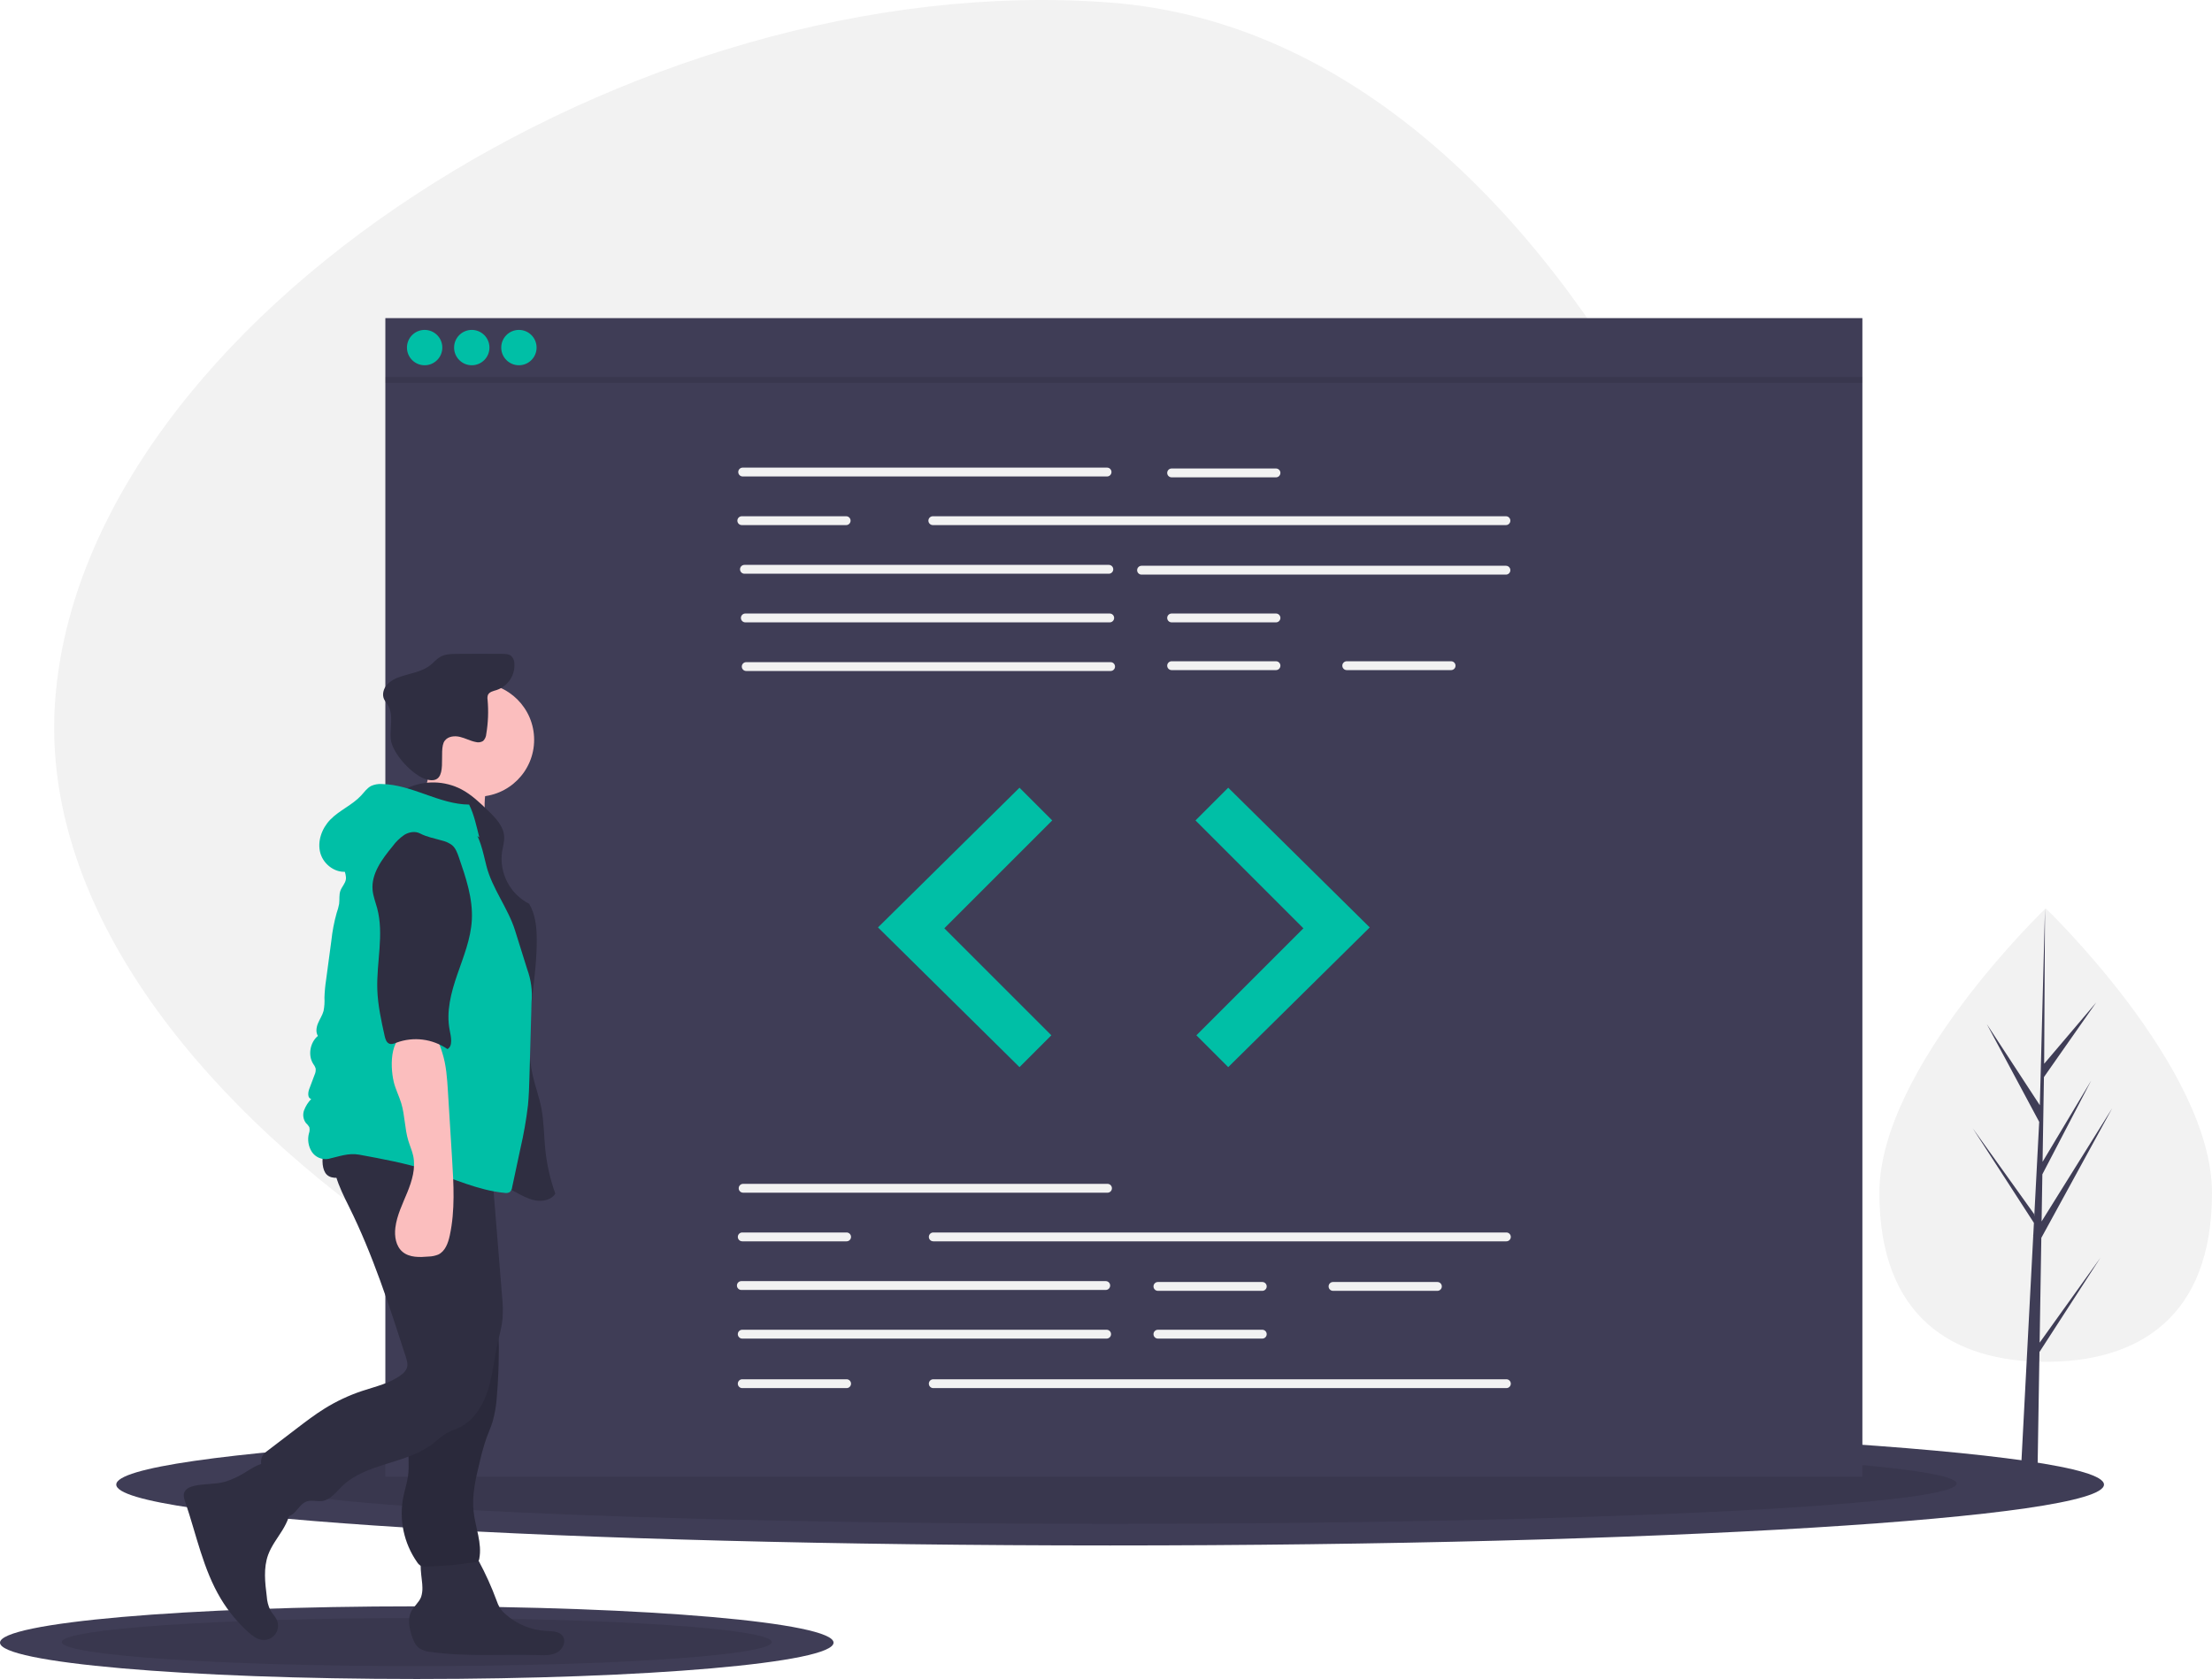
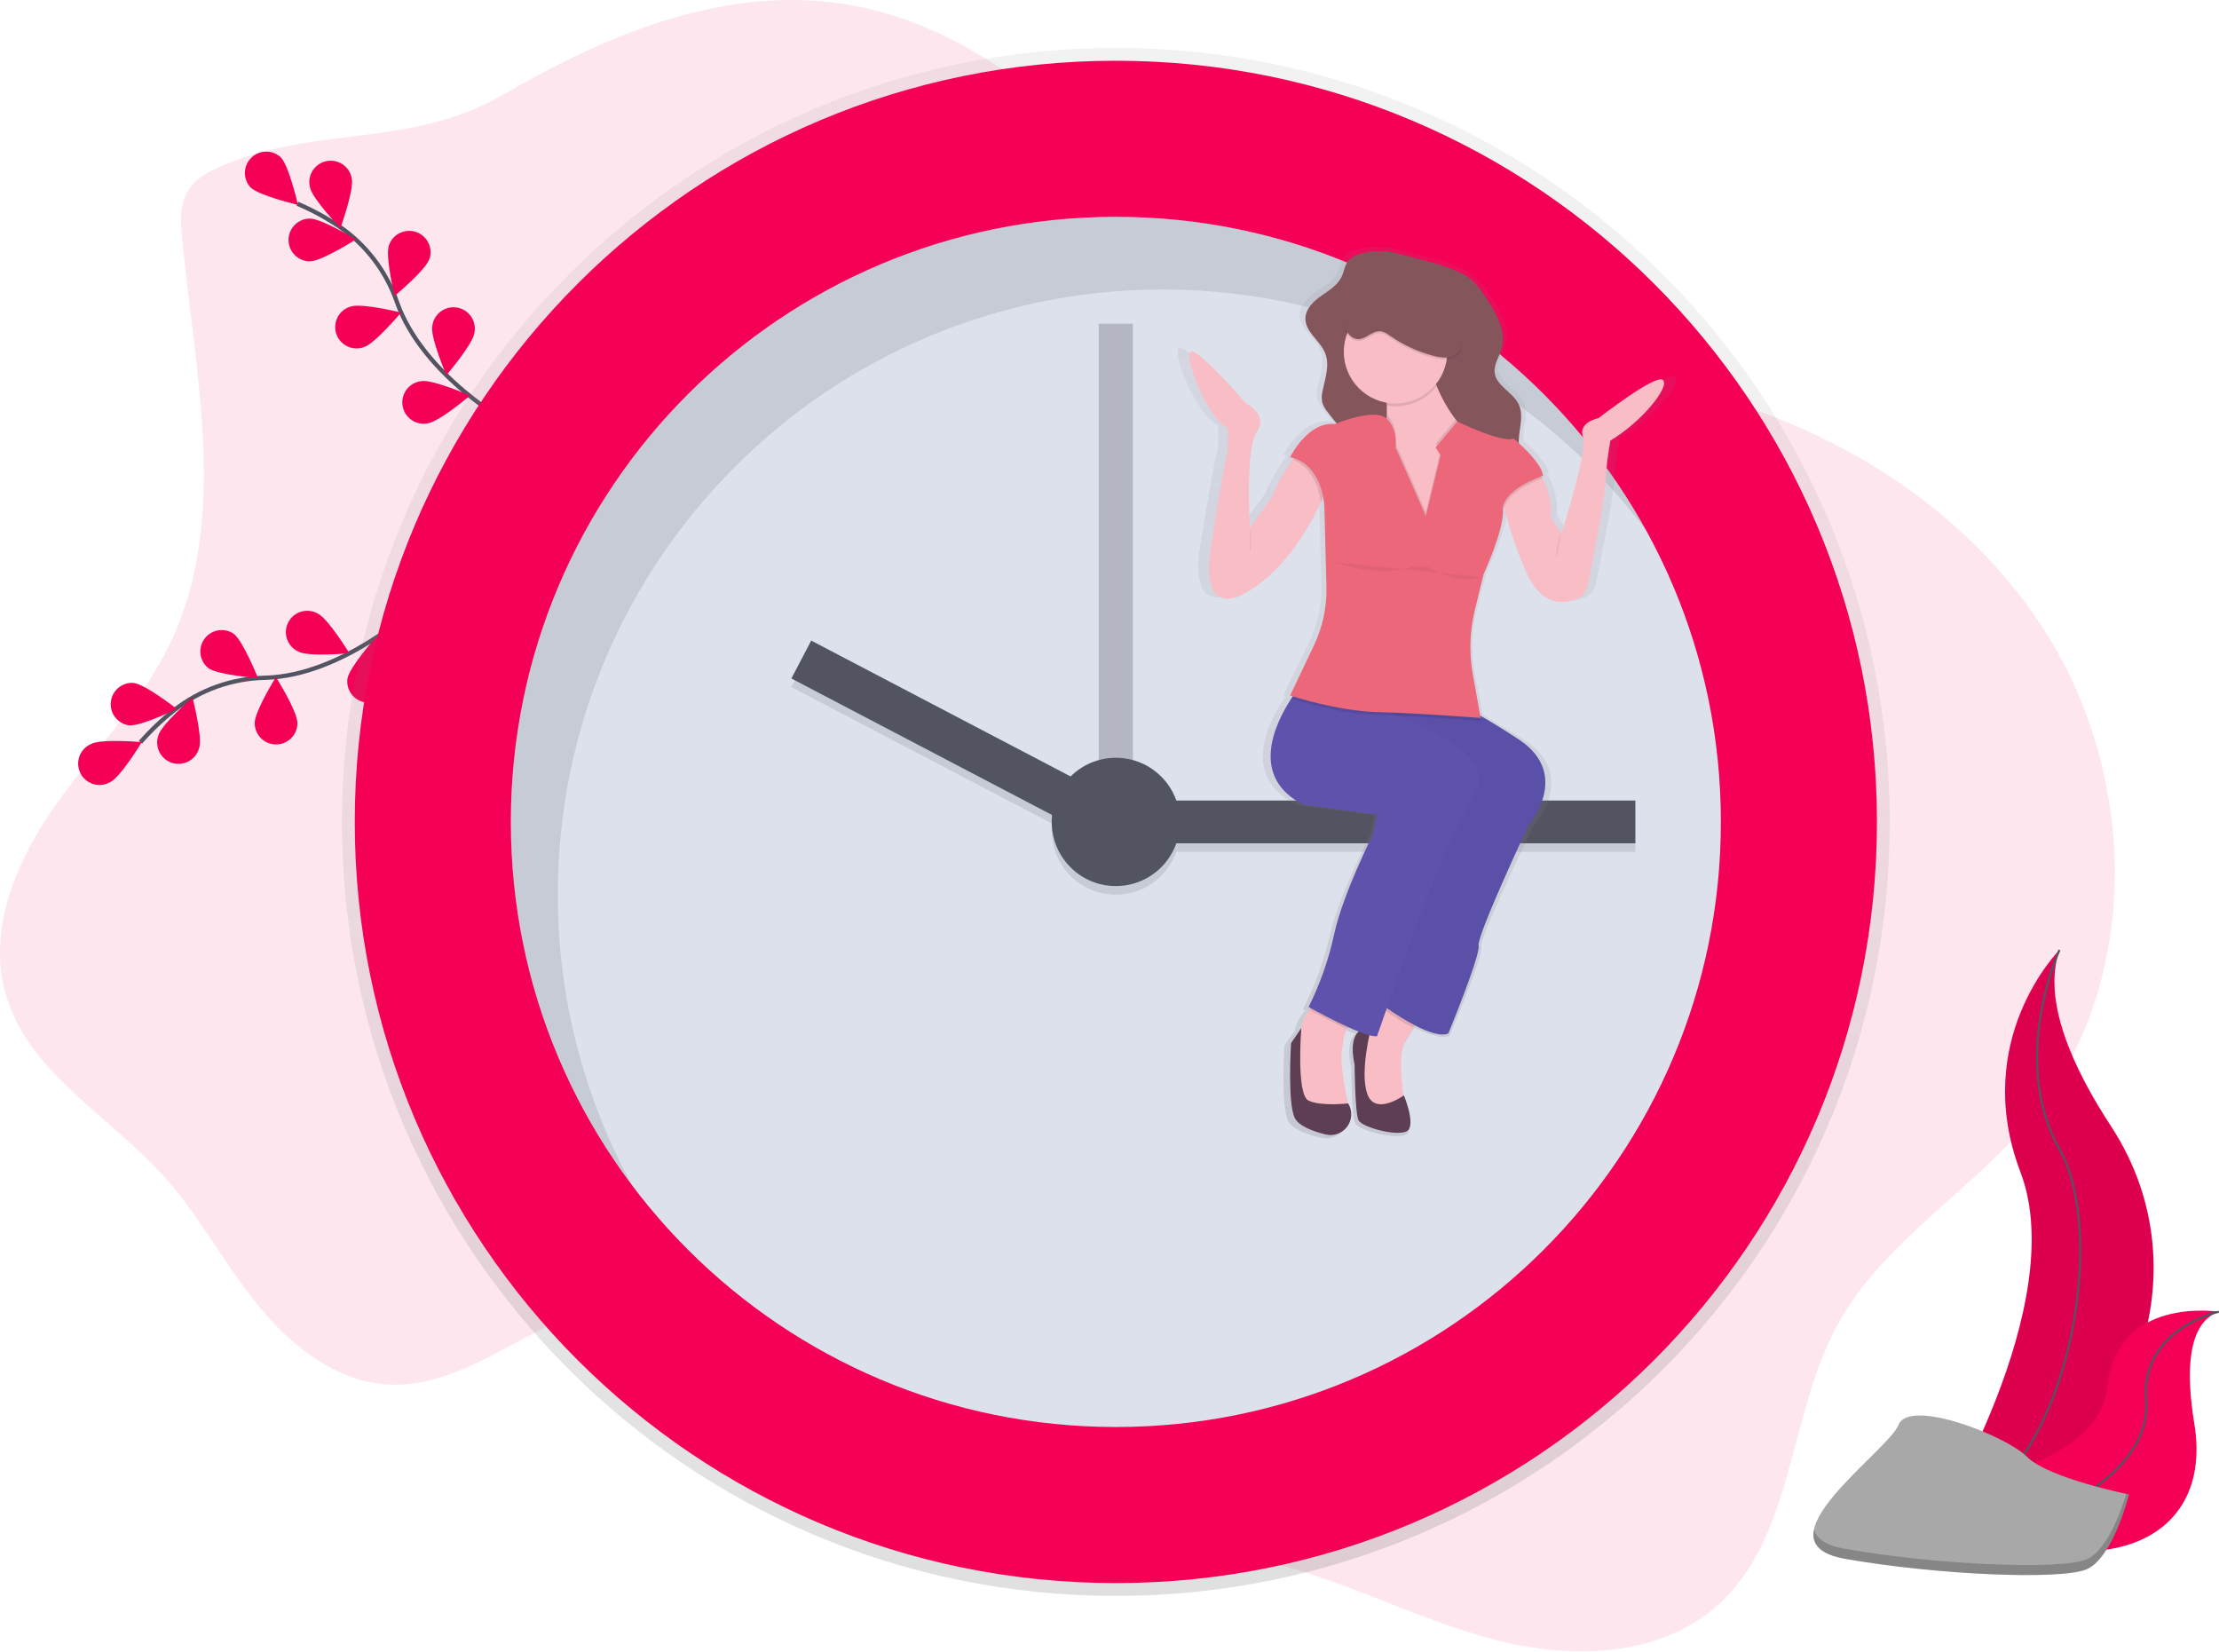
- <svg xmlns="http://www.w3.org/2000/svg" id="a594ac37-6d44-4297-8862-1cbd9c01c0b7" data-name="Layer 1" width="1126.194" height="855" viewBox="0 0 1126.194 855">
-   <path d="M581.768,778.438C339.369,759.991,50.297,572.172,65.014,378.781S359.7,5.358,602.099,23.805,984.031,403.667,969.314,597.058,824.166,796.885,581.768,778.438Z" transform="translate(-36.90323 -22.5)" fill="#f2f2f2" />
-   <ellipse cx="565.194" cy="756" rx="506" ry="31" fill="#3f3d56" />
-   <ellipse cx="565.194" cy="755.5" rx="431" ry="20.5" opacity="0.1" />
-   <ellipse cx="212.194" cy="836.5" rx="212.194" ry="18.5" fill="#3f3d56" />
-   <ellipse cx="212.194" cy="836.202" rx="180.742" ry="12.234" opacity="0.1" />
-   <rect x="196.194" y="162" width="752" height="590" fill="#3f3d56" />
-   <path d="M600.541,265.129H415.024a2.251,2.251,0,1,1,0-4.503H600.541a2.251,2.251,0,0,1,0,4.503Z" transform="translate(-36.90323 -22.5)" fill="#f2f2f2" />
-   <path d="M803.62,289.895H511.835a2.251,2.251,0,0,1,0-4.503H803.62a2.251,2.251,0,1,1,0,4.503Z" transform="translate(-36.90323 -22.5)" fill="#f2f2f2" />
-   <path d="M601.442,314.661H415.924a2.251,2.251,0,1,1,0-4.503H601.442a2.251,2.251,0,1,1,0,4.503Z" transform="translate(-36.90323 -22.5)" fill="#f2f2f2" />
-   <path d="M803.62,315.111H618.102a2.251,2.251,0,0,1,0-4.503H803.62a2.251,2.251,0,1,1,0,4.503Z" transform="translate(-36.90323 -22.5)" fill="#f2f2f2" />
-   <path d="M601.892,339.426H416.374a2.251,2.251,0,0,1,0-4.503H601.892a2.251,2.251,0,1,1,0,4.503Z" transform="translate(-36.90323 -22.5)" fill="#f2f2f2" />
-   <path d="M602.342,364.192H416.825a2.251,2.251,0,0,1,0-4.503H602.342a2.251,2.251,0,1,1,0,4.503Z" transform="translate(-36.90323 -22.5)" fill="#f2f2f2" />
-   <path d="M686.546,265.579H633.412a2.251,2.251,0,0,1,0-4.503h53.134a2.251,2.251,0,1,1,0,4.503Z" transform="translate(-36.90323 -22.5)" fill="#f2f2f2" />
-   <path d="M686.546,339.426H633.412a2.251,2.251,0,0,1,0-4.503h53.134a2.251,2.251,0,1,1,0,4.503Z" transform="translate(-36.90323 -22.5)" fill="#f2f2f2" />
-   <path d="M686.546,363.742H633.412a2.251,2.251,0,1,1,0-4.503h53.134a2.251,2.251,0,1,1,0,4.503Z" transform="translate(-36.90323 -22.5)" fill="#f2f2f2" />
-   <path d="M775.702,363.742H722.569a2.251,2.251,0,0,1,0-4.503h53.134a2.251,2.251,0,1,1,0,4.503Z" transform="translate(-36.90323 -22.5)" fill="#f2f2f2" />
-   <path d="M467.707,289.895H414.573a2.251,2.251,0,0,1,0-4.503h53.134a2.251,2.251,0,0,1,0,4.503Z" transform="translate(-36.90323 -22.5)" fill="#f2f2f2" />
-   <path d="M600.766,629.861H415.249a2.251,2.251,0,0,1,0-4.503H600.766a2.251,2.251,0,0,1,0,4.503Z" transform="translate(-36.90323 -22.5)" fill="#f2f2f2" />
-   <path d="M599.866,679.392H414.348a2.251,2.251,0,1,1,0-4.503H599.866a2.251,2.251,0,0,1,0,4.503Z" transform="translate(-36.90323 -22.5)" fill="#f2f2f2" />
-   <path d="M600.316,704.158H414.798a2.251,2.251,0,1,1,0-4.503H600.316a2.251,2.251,0,1,1,0,4.503Z" transform="translate(-36.90323 -22.5)" fill="#f2f2f2" />
-   <path d="M679.566,679.842H626.433a2.251,2.251,0,0,1,0-4.503h53.134a2.251,2.251,0,0,1,0,4.503Z" transform="translate(-36.90323 -22.5)" fill="#f2f2f2" />
-   <path d="M679.566,704.158H626.433a2.251,2.251,0,0,1,0-4.503h53.134a2.251,2.251,0,1,1,0,4.503Z" transform="translate(-36.90323 -22.5)" fill="#f2f2f2" />
-   <path d="M768.723,679.842H715.589a2.251,2.251,0,1,1,0-4.503h53.134a2.251,2.251,0,0,1,0,4.503Z" transform="translate(-36.90323 -22.5)" fill="#f2f2f2" />
-   <path d="M803.845,654.626H512.06a2.251,2.251,0,0,1,0-4.503H803.845a2.251,2.251,0,0,1,0,4.503Z" transform="translate(-36.90323 -22.5)" fill="#f2f2f2" />
-   <path d="M467.932,654.626H414.798a2.251,2.251,0,0,1,0-4.503H467.932a2.251,2.251,0,0,1,0,4.503Z" transform="translate(-36.90323 -22.5)" fill="#f2f2f2" />
-   <path d="M803.845,729.374H512.06a2.251,2.251,0,1,1,0-4.503H803.845a2.251,2.251,0,0,1,0,4.503Z" transform="translate(-36.90323 -22.5)" fill="#f2f2f2" />
-   <path d="M467.932,729.374H414.798a2.251,2.251,0,1,1,0-4.503H467.932a2.251,2.251,0,1,1,0,4.503Z" transform="translate(-36.90323 -22.5)" fill="#f2f2f2" />
-   <polygon points="519.06 401.13 447.014 472.275 519.06 543.42 535.27 527.21 480.786 472.725 535.72 417.79 519.06 401.13" fill="#00bfa6" />
-   <polygon points="625.327 401.13 697.373 472.275 625.327 543.42 609.117 527.21 663.602 472.725 608.667 417.79 625.327 401.13" fill="#00bfa6" />
-   <circle cx="216.194" cy="177" r="9" fill="#00bfa6" />
-   <circle cx="240.194" cy="177" r="9" fill="#00bfa6" />
-   <circle cx="264.194" cy="177" r="9" fill="#00bfa6" />
-   <rect x="196.194" y="192" width="752" height="3" opacity="0.1" />
-   <path d="M1163.097,629.954c0,63.771-37.911,86.038-84.676,86.038s-84.676-22.266-84.676-86.038,84.676-144.898,84.676-144.898S1163.097,566.182,1163.097,629.954Z" transform="translate(-36.90323 -22.5)" fill="#f2f2f2" />
-   <polygon points="1038.433 683.736 1039.3 630.365 1075.391 564.338 1039.436 621.993 1039.826 597.995 1064.699 550.226 1039.929 591.645 1039.929 591.645 1040.63 548.484 1067.265 510.453 1040.74 541.697 1041.178 462.556 1038.425 567.325 1038.651 563.003 1011.571 521.552 1038.217 571.3 1035.694 619.503 1035.619 618.223 1004.4 574.602 1035.524 622.743 1035.209 628.771 1035.152 628.862 1035.178 629.357 1028.776 751.653 1037.329 751.653 1038.355 688.485 1069.404 640.461 1038.433 683.736" fill="#3f3d56" />
-   <path d="M159.525,773.591a43.126,43.126,0,0,1-8.178,3.503c-5.079,1.387-10.507.878-15.637,2.063-2.1.485-4.386,1.499-5.054,3.549-.49,1.503.043,3.127.553,4.623,5.669,16.62,9.085,34.266,18.125,49.321a74.641,74.641,0,0,0,13.993,16.988c2.055,1.852,4.384,3.664,7.135,3.955a7.248,7.248,0,0,0,7.371-10.182c-.811-1.801-2.317-3.196-3.289-4.916a18.757,18.757,0,0,1-1.819-6.991c-.893-7.108-1.754-14.538.709-21.265,1.652-4.512,4.682-8.359,7.206-12.447s4.622-8.772,4.06-13.544c-.383-3.257-1.972-6.237-3.65-9.054-1.681-2.823-5.005-10.408-8.383-11.35C169.16,766.864,162.583,772.024,159.525,773.591Z" transform="translate(-36.90323 -22.5)" fill="#2f2e41" />
-   <path d="M251.96,831a14.019,14.019,0,0,1-.663,4.745c-1.058,2.793-3.681,4.706-5.036,7.367-1.885,3.701-1.031,8.174.218,12.135.783,2.483,1.81,5.067,3.912,6.603a12.893,12.893,0,0,0,5.954,1.907c18.036,2.496,36.358,1.064,54.559,1.587,3.317.095,6.829.211,9.725-1.41s4.686-5.697,2.717-8.368c-1.769-2.399-5.265-2.376-8.242-2.518a33.912,33.912,0,0,1-20.913-8.615,15.112,15.112,0,0,1-2.933-3.377,20.753,20.753,0,0,1-1.534-3.518,156.799,156.799,0,0,0-9.084-20.119c-.979-1.815-2.087-3.705-3.906-4.676a10.323,10.323,0,0,0-4.239-.926c-4.536-.294-16.283-1.838-19.791,1.69C249.461,816.768,252.032,826.86,251.96,831Z" transform="translate(-36.90323 -22.5)" fill="#2f2e41" />
-   <circle cx="242.971" cy="376.72" r="28.975" fill="#fbbebe" />
-   <path d="M253.709,423.146c-1.723,4.614-4.647,8.947-8.9,11.43l40.075,8.175a42.453,42.453,0,0,1-.562-17.869,10.3,10.3,0,0,0,.24-4.409c-.754-2.907-4.026-4.307-6.955-4.974-7.314-1.667-13.782-2.561-20.579-5.792C254.95,413.263,255.241,419.045,253.709,423.146Z" transform="translate(-36.90323 -22.5)" fill="#fbbebe" />
-   <path d="M244.474,423.727a31.338,31.338,0,0,1,27.313.714c5.138,2.707,9.392,6.794,13.572,10.826,3.853,3.717,7.962,7.972,8.236,13.319.132,2.59-.676,5.123-1.084,7.684a25.766,25.766,0,0,0,13.78,26.469c3.184,5.303,3.841,11.729,3.889,17.914.185,23.436-7.209,47.161-1.93,69.995,1.239,5.361,3.162,10.554,4.232,15.951,1.387,6.991,1.318,14.18,2.044,21.27a95.266,95.266,0,0,0,5.113,22.495c-1.744,2.774-5.374,3.837-8.642,3.613s-6.325-1.643-9.242-3.136c-14.123-7.227-27.059-16.757-41.687-22.9-9.678-4.064-19.987-6.595-29.376-11.288s-18.12-12.142-20.99-22.238c-1.241-4.365-1.318-8.965-1.385-13.503-.285-19.114-.55-38.436,3.61-57.094,3.669-16.454,10.741-32.194,12.284-48.981.502-5.464.513-11.314,3.566-15.873C232.091,432.52,241.409,430.851,244.474,423.727Z" transform="translate(-36.90323 -22.5)" fill="#2f2e41" />
-   <path d="M263.395,399.629c1.707-2.227,5-2.531,7.728-1.872s5.243,2.064,7.997,2.599a4.675,4.675,0,0,0,3.743-.526,5.444,5.444,0,0,0,1.615-3.57,68.163,68.163,0,0,0,.671-17.38,5.147,5.147,0,0,1,.159-2.437c.682-1.643,2.763-2.035,4.462-2.562a13.316,13.316,0,0,0,9.013-13.633,5.421,5.421,0,0,0-1.657-3.741c-1.175-.958-2.82-1.016-4.336-1.029q-11.683-.094-23.367.006c-2.883.025-5.91.096-8.409,1.533-1.848,1.063-3.222,2.773-4.88,4.112-4.326,3.491-10.178,4.201-15.441,5.991a15.308,15.308,0,0,0-6.768,4.036c-1.75,2-2.592,4.973-1.493,7.393a26.252,26.252,0,0,0,1.887,2.904c3.105,4.964,1.038,11.403,1.501,17.24.579,7.288,11.365,19.112,18.679,20.836C266.308,422.311,259.486,404.414,263.395,399.629Z" transform="translate(-36.90323 -22.5)" fill="#2f2e41" />
-   <path d="M247.037,719.183c.745,5.322,1.701,10.662,1.445,16.029-.357,7.494-3.059,14.714-3.559,22.199-.373,5.591.49,11.242-.287,16.791-.497,3.553-1.656,6.978-2.373,10.494a43.395,43.395,0,0,0,6.973,33.265,5.448,5.448,0,0,0,2.023,1.961,5.714,5.714,0,0,0,2.508.332,179.947,179.947,0,0,0,25.17-2.287,2.414,2.414,0,0,0,1.616-.713,2.266,2.266,0,0,0,.351-.954c1.544-7.936-1.977-15.893-2.872-23.928-.956-8.58,1.103-17.177,3.146-25.565a113.548,113.548,0,0,1,3.467-12.228c.988-2.697,2.181-5.321,3.037-8.063a61.46,61.46,0,0,0,2.202-13.203q.892-10.575.945-21.199a88.958,88.958,0,0,0-1.665-20.01c-1.878-8.338-5.724-16.081-9.536-23.73a15.029,15.029,0,0,0-5.618,2.67,125.38,125.38,0,0,1-15.35,8.481c-3.567,1.657-10.522,2.833-12.786,6.286-2.232,3.405-.792,10.351-.621,14.106Q245.694,709.584,247.037,719.183Z" transform="translate(-36.90323 -22.5)" fill="#2f2e41" />
-   <path d="M247.037,719.183c.745,5.322,1.701,10.662,1.445,16.029-.357,7.494-3.059,14.714-3.559,22.199-.373,5.591.49,11.242-.287,16.791-.497,3.553-1.656,6.978-2.373,10.494a43.395,43.395,0,0,0,6.973,33.265,5.448,5.448,0,0,0,2.023,1.961,5.714,5.714,0,0,0,2.508.332,179.947,179.947,0,0,0,25.17-2.287,2.414,2.414,0,0,0,1.616-.713,2.266,2.266,0,0,0,.351-.954c1.544-7.936-1.977-15.893-2.872-23.928-.956-8.58,1.103-17.177,3.146-25.565a113.548,113.548,0,0,1,3.467-12.228c.988-2.697,2.181-5.321,3.037-8.063a61.46,61.46,0,0,0,2.202-13.203q.892-10.575.945-21.199a88.958,88.958,0,0,0-1.665-20.01c-1.878-8.338-5.724-16.081-9.536-23.73a15.029,15.029,0,0,0-5.618,2.67,125.38,125.38,0,0,1-15.35,8.481c-3.567,1.657-10.522,2.833-12.786,6.286-2.232,3.405-.792,10.351-.621,14.106Q245.694,709.584,247.037,719.183Z" transform="translate(-36.90323 -22.5)" opacity="0.1" />
-   <path d="M207.864,605.518c-3.848,10.359,1.808,21.554,6.722,31.452,12.106,24.386,20.513,50.407,28.874,76.317.626,1.941,1.252,4.058.554,5.974a7.825,7.825,0,0,1-2.822,3.347c-5.765,4.379-13.107,5.939-19.975,8.23a90.184,90.184,0,0,0-18.943,8.88c-4.977,3.084-9.639,6.644-14.292,10.197l-14.812,11.312a9.903,9.903,0,0,0-2.476,2.397c-1.429,2.241-.843,5.167-.132,7.728a131.432,131.432,0,0,0,7.252,19.792,6.911,6.911,0,0,0,2.63,3.447c2.312,1.242,5.14-.405,6.905-2.347s3.292-4.359,5.781-5.193c2.486-.833,5.222.176,7.818-.189,4.199-.589,6.986-4.457,10.013-7.426,12.365-12.131,33.01-11.251,46.612-21.977a59.228,59.228,0,0,1,6.231-4.868c2.3-1.359,4.907-2.105,7.293-3.307,7.257-3.654,11.819-11.209,14.262-18.957s3.141-15.928,4.897-23.861c.908-4.101,2.103-8.158,2.507-12.338a66.094,66.094,0,0,0-.253-11.666L287.604,621.748c-.4-4.943-.8-9.892-1.576-14.791-14.577.521-29.143,1.108-43.728,1.28C230.695,608.374,218.876,609.186,207.864,605.518Z" transform="translate(-36.90323 -22.5)" fill="#2f2e41" />
-   <path d="M202.506,619.721c1.977,3.18,6.79,3.114,10.104,1.371s5.889-4.673,9.211-6.401c4.464-2.323,9.746-2.235,14.776-2.093,7.964.225,16.025.464,23.687,2.647,7.925,2.257,15.64,6.603,23.834,5.736,1.426-.151,2.985-.56,3.761-1.766a5.544,5.544,0,0,0,.62-2.836l.268-7.159a6.464,6.464,0,0,0-.57-3.625,6.082,6.082,0,0,0-2.716-2.079c-11.663-5.646-24.965-6.697-37.915-7.141q-9.875-.338-19.757-.278c-5.591.034-12.303-.775-17.739.719C202.774,598.82,198.805,613.769,202.506,619.721Z" transform="translate(-36.90323 -22.5)" fill="#2f2e41" />
-   <path d="M275.742,432.226c-15.282-.135-29.131-10.223-44.412-10.468a11.514,11.514,0,0,0-5.393.93c-2.129,1.073-3.529,3.147-5.147,4.898-4.518,4.893-11.061,7.505-15.703,12.281-4.352,4.478-6.773,11.15-5.055,17.153s8.204,10.608,14.279,9.165A36.801,36.801,0,0,1,228.65,446.706a72.887,72.887,0,0,1,11.205-5.882c6.868-3.112,14.548-6.283,21.718-3.95a30.638,30.638,0,0,1,7.409,4.04l11.954,8.03C279.543,443.45,278.29,437.288,275.742,432.226Z" transform="translate(-36.90323 -22.5)" fill="#00bfa6" />
-   <path d="M212.552,460.874c-2.029,2.532.894,6.2.447,9.413-.297,2.135-2.054,3.765-2.786,5.793-.758,2.1-.356,4.427-.643,6.641a28.489,28.489,0,0,1-1.275,4.73,84.975,84.975,0,0,0-2.686,14.026l-2.675,19.976a75.681,75.681,0,0,0-.846,9.078,27.107,27.107,0,0,1-.452,6.787c-.592,2.183-1.904,4.093-2.786,6.175s-1.291,4.602-.099,6.524c-3.991,3.325-5.178,9.854-2.387,14.235a7.899,7.899,0,0,1,1.23,2.265,5.82,5.82,0,0,1-.542,3.34l-2.705,7.207c-.692,1.845-.911,4.653,1.014,5.074a17.006,17.006,0,0,0-3.651,5.767,6.866,6.866,0,0,0,.972,6.506,8.289,8.289,0,0,1,1.694,2.056,5.473,5.473,0,0,1-.196,3.243,11.906,11.906,0,0,0,1.473,9.333,8.371,8.371,0,0,0,8.418,3.609c5.41-1.22,10.272-3.147,15.728-2.146,11.746,2.155,23.53,4.32,34.906,7.952,12.984,4.145,25.556,10.224,39.126,11.5a3.798,3.798,0,0,0,2.617-.407,3.931,3.931,0,0,0,1.21-2.488q2.097-9.832,4.194-19.665a202.363,202.363,0,0,0,3.855-22.028c.477-4.781.614-9.589.749-14.392l1.081-38.231a38.197,38.197,0,0,0-2.2-16.62l-6.217-19.848c-3.548-11.327-11.688-21.371-14.586-32.882-1.834-7.285-3.189-15.103-8.108-20.781-7.012-8.095-19.145-9.354-29.764-7.962-4.797.629-9.636,1.714-13.785,4.202-4.798,2.877-8.333,7.409-11.753,11.836C218.305,454.343,215.436,457.276,212.552,460.874Z" transform="translate(-36.90323 -22.5)" fill="#00bfa6" />
-   <path d="M237.347,573.323c.875,3.773,2.712,7.251,3.837,10.957,1.884,6.209,1.724,12.896,3.605,19.106.789,2.606,1.933,5.109,2.5,7.773,1.321,6.211-.608,12.636-3.003,18.516s-5.313,11.678-6.091,17.98c-.548,4.438.239,9.45,3.66,12.331,3.552,2.99,8.713,2.788,13.339,2.39a14.016,14.016,0,0,0,4.841-1.008c3.538-1.674,5.028-5.86,5.855-9.685,2.771-12.819,1.98-26.106,1.174-39.197l-2.106-34.234c-.405-6.591-.84-13.318-2.871-19.646-.739-2.302-2.026-6.954-4.129-8.424-2.083-1.456-8.03-1.521-10.609-1.642C235.251,547.97,235.387,564.856,237.347,573.323Z" transform="translate(-36.90323 -22.5)" fill="#fbbebe" />
-   <path d="M250.751,446.923c-2.471-1.294-5.584-.736-7.972.704a24.568,24.568,0,0,0-5.972,5.798c-5.339,6.517-10.991,13.995-10.199,22.382.297,3.145,1.501,6.121,2.317,9.172,3.579,13.38-.379,27.53.075,41.373.262,7.999,2.003,15.866,3.736,23.679.354,1.595.92,3.44,2.463,3.977,1.159.403,2.41-.115,3.557-.551A28.371,28.371,0,0,1,264.721,556.731c2.865-1.529,1.791-6.363,1.149-9.546-1.908-9.458.682-19.214,3.828-28.335s6.911-18.23,7.432-27.865c.591-10.916-3.029-21.571-6.6-31.903-.779-2.255-1.631-4.62-3.439-6.178a13.665,13.665,0,0,0-5.203-2.377C258.096,449.406,254.255,448.758,250.751,446.923Z" transform="translate(-36.90323 -22.5)" fill="#2f2e41" />
+ <svg xmlns="http://www.w3.org/2000/svg" xmlns:xlink="http://www.w3.org/1999/xlink" id="2b8e3008-3352-469a-8231-8c916447ef06" data-name="Layer 1" width="1037.94" height="772.29" viewBox="0 0 1037.94 772.29">
+   <defs>
+     <linearGradient id="60672ce7-bfbc-4a60-a482-eb57e060a9c7" x1="521.94" y1="746.41" x2="521.94" y2="22.41" gradientUnits="userSpaceOnUse">
+       <stop offset="0" stop-color="gray" stop-opacity="0.25" />
+       <stop offset="0.54" stop-color="gray" stop-opacity="0.12" />
+       <stop offset="1" stop-color="gray" stop-opacity="0.1" />
+     </linearGradient>
+     <linearGradient id="b310ffb6-9937-4369-8bc9-4e3f67e27eb9" x1="748.44" y1="596.28" x2="748.44" y2="179.26" xlink:href="#60672ce7-bfbc-4a60-a482-eb57e060a9c7" />
+   </defs>
+   <path d="M185.48,141.19c-6.46,2.68-13.09,6.12-16.64,12.15-3.76,6.37-3.31,14.28-2.61,21.65,6.1,63.92,22.17,131.9-5.58,189.8-13.47,28.09-36,50.6-53.92,76.11s-31.45,57.36-23.13,87.37c10.16,36.67,48.08,57,73.64,85.22,16.73,18.45,28.46,40.87,44.07,60.28s37,36.51,61.92,37.65c35.84,1.65,65-29.3,100.14-36.47,36-7.34,72.25,11.34,101.44,33.7s55.74,49.45,89.75,63.41c37.56,15.43,79.9,13.07,119.44,22.34,36,8.45,69.14,26.42,104.88,36s77.63,9,105.32-15.47c36.09-32,33.25-89,56.3-131.33,21.41-39.33,63.32-62.81,91.53-97.58,50.76-62.58,49.1-158.23,6-226.29s-121.17-109.27-201-120c-36-4.83-73.07-4.17-107.68-15.16C636.71,195.17,581.58,89.83,487,67.91,426.88,54,368.41,78.09,317.2,107.74,272.75,133.48,231.74,122,185.48,141.19Z" transform="translate(-81.08 -63.86)" fill="#f50057" opacity="0.1" />
+   <path d="M275.76,347.69S241.63,379.9,205,380.86a71.09,71.09,0,0,0-42.37,15.07A119.57,119.57,0,0,0,146.79,411" transform="translate(-81.08 -63.86)" fill="none" stroke="#535461" stroke-miterlimit="10" stroke-width="2" />
+   <path d="M123.69,411.79c4.92-2.5,23.7-.84,23.7-.84s-9.74,16.15-14.66,18.65a10,10,0,1,1-9-17.81Z" transform="translate(-81.08 -63.86)" fill="#f50057" />
+   <path d="M143.46,383.24c5.49.58,20.35,12.18,20.35,12.18s-17,8.26-22.44,7.69a10,10,0,0,1,2.09-19.87Z" transform="translate(-81.08 -63.86)" fill="#f50057" />
+   <path d="M190.34,360.23c4.44,3.27,11.42,20.79,11.42,20.79s-18.81-1.43-23.25-4.69a10,10,0,0,1,11.83-16.1Z" transform="translate(-81.08 -63.86)" fill="#f50057" />
+   <path d="M229.73,350.82c4.93,2.47,14.77,18.56,14.77,18.56s-18.78,1.77-23.71-.7a10,10,0,1,1,8.94-17.86Z" transform="translate(-81.08 -63.86)" fill="#f50057" />
+   <path d="M174.26,413.63c1.64-5.27-3.16-23.51-3.16-23.51s-14.28,12.32-15.92,17.59a10,10,0,1,0,19.08,5.92Z" transform="translate(-81.08 -63.86)" fill="#f50057" />
+   <path d="M220.19,402c0-5.52-10.05-21.48-10.05-21.48s-9.94,16-9.93,21.54a10,10,0,0,0,20-.06Z" transform="translate(-81.08 -63.86)" fill="#f50057" />
+   <path d="M263.28,384.64c.92-5.44-6.28-22.87-6.28-22.87s-12.51,14.12-13.42,19.56a10,10,0,0,0,19.7,3.32Z" transform="translate(-81.08 -63.86)" fill="#f50057" />
+   <path d="M320.11,262.39S279,239.81,266.78,205.22a71.09,71.09,0,0,0-27.37-35.69,119.57,119.57,0,0,0-19.24-10.4" transform="translate(-81.08 -63.86)" fill="none" stroke="#535461" stroke-miterlimit="10" stroke-width="2" />
+   <path d="M212.37,137.38c3.89,3.91,8.08,22.3,8.08,22.3s-18.36-4.3-22.25-8.22a10,10,0,0,1,14.17-14.08Z" transform="translate(-81.08 -63.86)" fill="#f50057" />
+   <path d="M245.62,147.41c1.14,5.4-5.33,23.11-5.33,23.11s-13.07-13.59-14.21-19a10,10,0,1,1,19.55-4.12Z" transform="translate(-81.08 -63.86)" fill="#f50057" />
+   <path d="M281.92,185c-1.74,5.23-16.27,17.26-16.27,17.26s-4.42-18.33-2.68-23.57a10,10,0,0,1,19,6.31Z" transform="translate(-81.08 -63.86)" fill="#f50057" />
+   <path d="M303,219.55c-.83,5.45-13.12,19.76-13.12,19.76s-7.46-17.32-6.63-22.77a10,10,0,1,1,19.75,3Z" transform="translate(-81.08 -63.86)" fill="#f50057" />
+   <path d="M226.16,186.07c5.52-.06,21.4-10.24,21.4-10.24s-16.11-9.8-21.63-9.74a10,10,0,1,0,.23,20Z" transform="translate(-81.08 -63.86)" fill="#f50057" />
+   <path d="M251.32,226.21c5.24-1.71,17.35-16.17,17.35-16.17s-18.31-4.53-23.55-2.82a10,10,0,1,0,6.2,19Z" transform="translate(-81.08 -63.86)" fill="#f50057" />
+   <path d="M281.12,261.87c5.46-.8,19.84-13,19.84-13s-17.28-7.56-22.73-6.76a10,10,0,1,0,2.9,19.77Z" transform="translate(-81.08 -63.86)" fill="#f50057" />
+   <circle cx="521.94" cy="384.41" r="362" fill="url(#60672ce7-bfbc-4a60-a482-eb57e060a9c7)" />
+   <circle cx="521.94" cy="384.41" r="356" fill="#f50057" />
+   <circle cx="521.94" cy="384.41" r="283" fill="#dde1ec" />
+   <rect x="513.94" y="151.41" width="16" height="250" fill="#535461" opacity="0.3" />
+   <g opacity="0.1">
+     <rect x="538.94" y="378.41" width="226" height="20" />
+     <rect x="516.95" y="333.31" width="20" height="160.52" transform="translate(-164.99 624.63) rotate(-62.36)" />
+     <circle cx="521.94" cy="388.41" r="30" />
+   </g>
+   <rect x="538.94" y="374.41" width="226" height="20" fill="#535461" />
+   <rect x="446.69" y="399.57" width="160.52" height="20" transform="translate(169.1 -261.59) rotate(27.64)" fill="#535461" />
+   <circle cx="521.94" cy="384.41" r="30" fill="#535461" />
+   <g opacity="0.1">
+     <path d="M342,482.27c0-156.3,126.7-283,283-283A282.56,282.56,0,0,1,851.16,312.11C803,224.59,710,165.27,603,165.27c-156.3,0-283,126.7-283,283a281.74,281.74,0,0,0,56.87,170.16A281.71,281.71,0,0,1,342,482.27Z" transform="translate(-81.08 -63.86)" />
+   </g>
+   <path d="M864.5,240.09c-3.36-3.23-31.64,18-31.64,18s-10.07,1.84-7.67,8.75-10.55,45.61-10.55,45.61l-5.27-7.37c.51-8.65-1.87-14.78-4.19-18.6-.19-.31-.38-.61-.57-.89l.92-.32c-.35-4.72-7.9-11.91-11.91-15.43,0-.51,0-1,0-1.52.25-5.64,2.51-11.59,0-16.7-2.84-5.83-11.15-8.76-11.85-15.16-.42-3.82,2.16-7.27,3.3-10.95,2.72-8.8-2.93-17.78-8.33-25.36a35.47,35.47,0,0,0-6.61-7.62,32.08,32.08,0,0,0-7.94-4.24c-7.91-3.2-16-4.81-24.16-7-7.83-2.08-15.05-3.07-23-.46a11.31,11.31,0,0,0-5,2.87c-1.89,2.12-2.14,5.14-3.38,7.67-2,4.07-6.31,6.5-10.12,9.11s-7.63,6.19-7.65,10.69c0,6.39,7.3,10.41,9.74,16.36,2.28,5.54,0,11.71-1.27,17.55a11.79,11.79,0,0,0-.15,5.79,12.44,12.44,0,0,0,2.24,3.9c1.51,2,3.13,3.86,4.74,5.76l-.74.29c-13.42-1.38-22.05,15.66-22.05,15.66.62.13,1.21.28,1.79.45l-.57.74a72.75,72.75,0,0,0-9.85,17.23l-11,14.74s-2.4-36.86,3.36-45.15-5.27-13.36-5.27-13.36-24-26.72-27.33-24.42,8.15,31.33,18.22,35.94c0,0,1,9.21-1,15.2-1.21,3.79-7.67,43.77-7.67,43.77s-5.75,33.63,20.62,17c17.13-10.78,28.2-29.34,33.84-41q.59-1.23,1.11-2.35a28.15,28.15,0,0,1,.53,3.75l1,38.53a58.48,58.48,0,0,1-6.06,27.52L681.36,388.9l1.31.4-.79,1.14c-7.74,11.39-20.9,37,6.19,50.05l36,4.61-1.92,9.21s-14.86,28.1-19.18,47.45a142.19,142.19,0,0,1-12.47,34.09l1.11.59c-.23.26-.47.53-.7.81a17.38,17.38,0,0,0-4.16,8.72l-4.88,6.92s-1.92,28.56,1.92,35.48c2.1,3.78,9.07,6.18,15,7.58,8.8,2.09,15.9-7,11.23-14.49l-.06-.1h-.09c-1-4.65-4.06-19.08-3.06-24.56.28-1.56.54-3.11.67-4.69a16.58,16.58,0,0,1,1.86-5.93c.16-.31.33-.61.5-.91l.52.22c1.61.69,3.2,1.34,4.71,1.91-2.34,2.13-4,6.54-2,15.61,0,0,.19,22.69,1.92,26.26s21.09,8.29,24.45,4.61-2.16-16.36-2.16-16.36l-.17.12c-1.11-7.35-2.48-20.51.89-25.69,1.36-2.09,2.68-4.25,3.86-6.27l.73-1.25h0c6.26,3.12,12.88,5.47,16.5,3.84,0,0,15.82-36.86,14.86-41.46s24.45-56.67,24.45-56.67,21.57-24-4.79-40.54c-8.37-5.27-14.47-8.81-18.9-11.2L771,379a70.92,70.92,0,0,1,1-30.66L776,333.08h0l.33-1.3s10.07-20.73,9.59-30.41a7,7,0,0,1,.25-2.23c.11.46.23.94.36,1.44a185.88,185.88,0,0,0,10.42,29.36c7.65,17.26,19,15.89,25.22,13.44a8.61,8.61,0,0,0,5.31-6.22c2.24-10.74,8.39-40.83,8.78-49.14a139.79,139.79,0,0,1,2.4-19.35C854.44,259.44,867.86,243.32,864.5,240.09Z" transform="translate(-81.08 -63.86)" fill="url(#b310ffb6-9937-4369-8bc9-4e3f67e27eb9)" />
+   <path d="M747.11,535.31s-2.11,4.23-5,9.31c-1.13,2-2.39,4.15-3.68,6.22-4.57,7.31,0,30.6,0,30.6l-10,1.37-10-5-1.83-16.9V548.55L728,535.8l5-5.52Z" transform="translate(-81.08 -63.86)" fill="#f8bdc5" />
+   <g opacity="0.1">
+     <path d="M747.11,535.31s-2.11,4.23-5,9.31a123.85,123.85,0,0,1-12.78-7.86l-.88-.62-.47-.34,5-5.52Z" transform="translate(-81.08 -63.86)" />
+   </g>
+   <path d="M796,449.89s-24.21,51.61-23.29,56.18-14.16,41.11-14.16,41.11c-3.44,1.62-9.76-.71-15.72-3.8a123.23,123.23,0,0,1-13-8l-.88-.62-.53-.38,39.74-110.08L733,398.51l-2.6-1.91L714.68,385l48,8.68s1.67-.21,10.5,4.73c4.24,2.37,10.13,5.92,18.27,11.26C816.54,426.14,796,449.89,796,449.89Z" transform="translate(-81.08 -63.86)" fill="#5e52ad" />
+   <g opacity="0.03">
+     <path d="M796,449.89s-24.21,51.61-23.29,56.18-14.16,41.11-14.16,41.11c-3.44,1.62-9.76-.71-15.72-3.8a123.23,123.23,0,0,1-13-8l-.88-.62-.53-.38,39.74-110.08L733,398.51l-2.6-1.91L714.68,385l48,8.68s1.67-.21,10.5,4.73c4.24,2.37,10.13,5.92,18.27,11.26C816.54,426.14,796,449.89,796,449.89Z" transform="translate(-81.08 -63.86)" />
+   </g>
+   <path d="M722.45,544.44s-11.88-1.83-7.76,17.36c0,0,.18,22.5,1.83,26s20.1,8.22,23.29,4.57-2.06-16.21-2.06-16.21-13.47,9.82-17.13-.69S722.45,544.44,722.45,544.44Z" transform="translate(-81.08 -63.86)" fill="#5d3e53" />
+   <path d="M714.22,540.79a14.4,14.4,0,0,0-3.11,4.32,16.92,16.92,0,0,0-1.77,5.88c-.12,1.56-.37,3.11-.63,4.65-1.14,6.51,3.23,25.8,3.23,25.8l-17.36,2.74-6.39-6.85-1.37-15.07a54.61,54.61,0,0,0,2.74-16c0-3.93,2-7.44,4-10a27.5,27.5,0,0,1,4.63-4.59S717.88,537.59,714.22,540.79Z" transform="translate(-81.08 -63.86)" fill="#f8bdc5" />
+   <g opacity="0.1">
+     <path d="M714.22,540.79a14.4,14.4,0,0,0-3.11,4.32c-7.11-3.21-14.58-7.26-17.3-8.76l-.21-.11a27.5,27.5,0,0,1,4.63-4.59S717.88,537.59,714.22,540.79Z" transform="translate(-81.08 -63.86)" />
+   </g>
+   <path d="M770.41,436.19S759,457.66,751.68,475.47c-4.8,11.7-14.72,39.56-21,57.3l-.92,2.62c-2.76,7.85-4.6,13.16-4.6,13.16a11.89,11.89,0,0,1-3.59-.53c-1.08-.29-2.29-.68-3.58-1.16l-1.45-.55c-1.44-.56-3-1.21-4.49-1.89-7.26-3.24-15-7.46-17.81-9l-1.06-.59A144.48,144.48,0,0,0,705.09,501c4.11-19.18,18.27-47,18.27-47l1.83-9.14-34.26-4.57c-25.81-12.9-13.27-38.33-5.9-49.62A66.66,66.66,0,0,1,689.1,385L716.51,391s4.32,1.38,13.92,5.63l4.41,2c5.38,2.47,12,5.65,20,9.73C781.82,422,770.41,436.19,770.41,436.19Z" transform="translate(-81.08 -63.86)" fill="#5e52ad" />
+   <path d="M711.77,580.07a9.7,9.7,0,0,1-10.7,14.36c-5.61-1.39-12.26-3.77-14.26-7.52-3.65-6.85-1.83-35.17-1.83-35.17l4.8-7.08s-2.51,31.29,3.43,34,18.5,1.27,18.5,1.27Z" transform="translate(-81.08 -63.86)" fill="#5d3e53" />
+   <path d="M716.63,182.86a10.68,10.68,0,0,0-4.8,2.85c-1.8,2.1-2,5.1-3.22,7.61-1.9,4-6,6.45-9.64,9s-7.27,6.14-7.29,10.6c0,6.34,7,10.32,9.28,16.21,2.17,5.5,0,11.61-1.21,17.4a12.15,12.15,0,0,0-.14,5.74,12.47,12.47,0,0,0,2.14,3.87c4.41,6,9.89,11.32,12.84,18.15,2.24,5.19,2.86,10.92,3.45,16.55.85,8.1,1.7,16.35.16,24.35a2.46,2.46,0,0,0,0,1.47,2.28,2.28,0,0,0,1.17,1,24,24,0,0,0,32.49-12c2-4.53,2.77-10,6.73-12.94a3.37,3.37,0,0,1,1.61-.73,4.71,4.71,0,0,1,2.6.87c5.14,2.78,11.37,2.86,17.1,1.72,3.46-.69,7-1.92,9.29-4.62,4.51-5.36,2-13.37,2.3-20.36.24-5.59,2.39-11.49,0-16.55-2.7-5.78-10.63-8.68-11.29-15-.4-3.78,2.06-7.21,3.15-10.85,2.59-8.73-2.79-17.63-7.93-25.14a34.81,34.81,0,0,0-6.29-7.55,30.19,30.19,0,0,0-7.56-4.2c-7.53-3.17-15.21-4.77-23-6.93C731.11,181.25,724.24,180.26,716.63,182.86Z" transform="translate(-81.08 -63.86)" fill="#85555c" />
+   <path d="M754.88,313.32H728.38V270.38a80,80,0,0,0,1.38-12.5c0-1.41,0-2.85,0-4.3-.25-5.12-1.31-10.23-4.09-13.35-7.31-8.22,23.75-6.85,23.75-6.85a77.31,77.31,0,0,0,3.7,11.06,67.25,67.25,0,0,0,8.9,15.67,36.26,36.26,0,0,0,12.07,10.27C792.33,279.52,754.88,313.32,754.88,313.32Z" transform="translate(-81.08 -63.86)" fill="#f8bdc5" />
+   <g opacity="0.1">
+     <path d="M753.09,244.44a24.25,24.25,0,0,1-23.36,9.14c-.25-5.12-1.31-10.23-4.09-13.35-7.31-8.22,23.75-6.85,23.75-6.85A77.31,77.31,0,0,0,753.09,244.44Z" transform="translate(-81.08 -63.86)" />
+   </g>
+   <circle cx="652.78" cy="164.51" r="24.21" fill="#f8bdc5" />
+   <path d="M834.35,269.93a143.91,143.91,0,0,0-2.28,19.18c-.37,8.23-6.23,38.07-8.37,48.72a8.45,8.45,0,0,1-5.06,6.17c-5.94,2.43-16.74,3.79-24-13.32a189.36,189.36,0,0,1-9.93-29.1,78.65,78.65,0,0,1-2-10.18l16-8.68a19.71,19.71,0,0,1,3.78,4.85c2.21,3.79,4.48,9.87,4,18.44l5,7.31s12.33-38.37,10-45.22,7.31-8.68,7.31-8.68,26.95-21,30.15-17.81S849.42,260.79,834.35,269.93Z" transform="translate(-81.08 -63.86)" fill="#f8bdc5" />
+   <path d="M703.26,288.2a108,108,0,0,1-4.3,10.5c-5.38,11.57-15.92,30-32.24,40.66-25.12,16.44-19.64-16.9-19.64-16.9s6.15-39.64,7.31-43.39c1.83-5.94.91-15.07.91-15.07-9.59-4.57-20.55-33.34-17.36-35.63s26,24.21,26,24.21,10.51,5,5,13.25-3.2,44.76-3.2,44.76L676.31,296a72.9,72.9,0,0,1,9.39-17.08c2-2.73,3.4-4.38,3.4-4.38Z" transform="translate(-81.08 -63.86)" fill="#f8bdc5" />
+   <g opacity="0.1">
+     <path d="M802.5,287.57c-3.36,1.24-16.37,6.49-17.81,14a78.65,78.65,0,0,1-2-10.18l16-8.68A19.71,19.71,0,0,1,802.5,287.57Z" transform="translate(-81.08 -63.86)" />
+   </g>
+   <g opacity="0.1">
+     <path d="M703.26,288.2a108,108,0,0,1-4.3,10.5c-.62-4.52-3.17-16.08-13.26-19.81,2-2.73,3.4-4.38,3.4-4.38Z" transform="translate(-81.08 -63.86)" />
+   </g>
+   <g opacity="0.1">
+     <path d="M754.88,313.32H728.38V270.38a80,80,0,0,0,1.38-12.5c5.45,5.26,4.1,13.41,4.1,13.41l14.16,32L754.88,275l-2.28-3.65,9.4-11.18a36.26,36.26,0,0,0,12.07,10.27C792.33,279.52,754.88,313.32,754.88,313.32Z" transform="translate(-81.08 -63.86)" />
+   </g>
+   <g opacity="0.1">
+     <path d="M773.6,401s-20.76-1.65-38.77-2.43l-1.81-.08c-2.56-.1-5-.18-7.39-.24-17.48-.42-37.25-6.53-40.61-7.6A66.66,66.66,0,0,1,689.1,385L716.51,391s4.32,1.38,13.92,5.63L714.68,385l48,8.68s1.67-.21,10.5,4.73Z" transform="translate(-81.08 -63.86)" />
+   </g>
+   <path d="M754.88,276.78l-2.28-3.65L762.74,261s20.91,10.25,26.39,8c0,0,13.25,11,13.7,17.36,0,0-19.18,6.39-18.73,16S775,332.5,775,332.5l-4,16.42a73.09,73.09,0,0,0-1,30.4l3.65,20.33s-28.78-2.28-48-2.74-41.11-7.76-41.11-7.76l11.21-23.59a60,60,0,0,0,5.78-27.28l-1-38.19s-.91-19.18-16-22.38c0,0,8.22-16.9,21-15.53,0,0,18.62-7.77,24.15-2.52s4.17,13.48,4.17,13.48l14.16,32Z" transform="translate(-81.08 -63.86)" fill="#ed677b" />
+   <g opacity="0.1">
+     <path d="M716.39,223.38c3.67,0,6.55-3.89,10.22-3.69,1.9.1,3.53,1.31,5.1,2.4a62.25,62.25,0,0,0,19.51,9c2.71.72,5.58,1.26,8.3.6s5.27-2.8,5.58-5.59a9.53,9.53,0,0,0-.48-3.63,44.87,44.87,0,0,0-19.54-25.79c-3.8-2.33-8.44-4.11-12.65-2.65-3.8,1.31-6.25,4.87-9,7.8a34.2,34.2,0,0,1-7,5.68c-2,1.21-5,2-6.15,4.22C708.11,215.87,711.52,223.34,716.39,223.38Z" transform="translate(-81.08 -63.86)" />
+   </g>
+   <path d="M716.39,222.47c3.67,0,6.55-3.89,10.22-3.69,1.9.1,3.53,1.31,5.1,2.4a62.25,62.25,0,0,0,19.51,9c2.71.72,5.58,1.26,8.3.6s5.27-2.8,5.58-5.59a9.53,9.53,0,0,0-.48-3.63,44.87,44.87,0,0,0-19.54-25.79c-3.8-2.33-8.44-4.11-12.65-2.65-3.8,1.31-6.25,4.87-9,7.8a34.2,34.2,0,0,1-7,5.68c-2,1.21-5,2-6.15,4.22C708.11,215,711.52,222.42,716.39,222.47Z" transform="translate(-81.08 -63.86)" fill="#85555c" />
+   <path d="M705.32,326.79s22.38,8.22,37,1.83l7.31.46s12.15,8.52,25,4.71" transform="translate(-81.08 -63.86)" opacity="0.05" />
+   <path d="M811.29,313.09s-3.65,8.68-1.83,11.42" transform="translate(-81.08 -63.86)" opacity="0.05" />
+   <path d="M665.58,310.35s1.83,8.68,0,11.42" transform="translate(-81.08 -63.86)" opacity="0.05" />
+   <path d="M1044.4,508.14s-41.84,41.84-18.22,103.92S985.7,777.38,985.7,777.38s.69-.1,2-.32c85.93-15.17,128.62-113.44,80.84-186.45C1050.73,563.46,1036.15,531.62,1044.4,508.14Z" transform="translate(-81.08 -63.86)" fill="#f50057" />
+   <path d="M1044.4,508.84s-41.84,41.84-18.22,103.92S985.7,778.07,985.7,778.07s.69-.1,2-.32c85.93-15.17,128.62-113.44,80.84-186.45C1050.73,564.16,1036.15,532.32,1044.4,508.84Z" transform="translate(-81.08 -63.86)" opacity="0.1" />
+   <path d="M1044.4,508.14s-23.62,51.28,0,93.12,4,159.25-58.71,176.12" transform="translate(-81.08 -63.86)" fill="none" stroke="#535461" stroke-miterlimit="10" />
+   <path d="M1118.92,677.36s-47.74-7.6-52.09,35.18S975,761.25,975,761.25l1.64,1.09c72.2,47.4,141.23,30.19,130.82-32.75C1103.62,706.2,1103.94,682.7,1118.92,677.36Z" transform="translate(-81.08 -63.86)" fill="#f50057" />
+   <path d="M1118.92,677.36s-37.06,8.13-34,41.83-55,74.09-109.88,42.07" transform="translate(-81.08 -63.86)" fill="none" stroke="#535461" stroke-miterlimit="10" />
+   <path d="M1076.92,762.81s-37.6-7.52-47.63-17.55-55.15-27.57-60.16-15-67.68,55.15-25.07,62.67,100.27,10,112.8,5S1076.92,762.81,1076.92,762.81Z" transform="translate(-81.08 -63.86)" fill="#a8a8a8" />
+   <path d="M944.06,788.24c42.62,7.52,100.27,10,112.8,5,9.55-3.82,16.18-22.16,18.8-30.7l1.25.26s-7.52,30.08-20.05,35.09-70.19,2.51-112.8-5c-12.3-2.17-15.82-7.27-14.49-13.72C930.61,783.38,934.9,786.62,944.06,788.24Z" transform="translate(-81.08 -63.86)" opacity="0.2" />
</svg>
